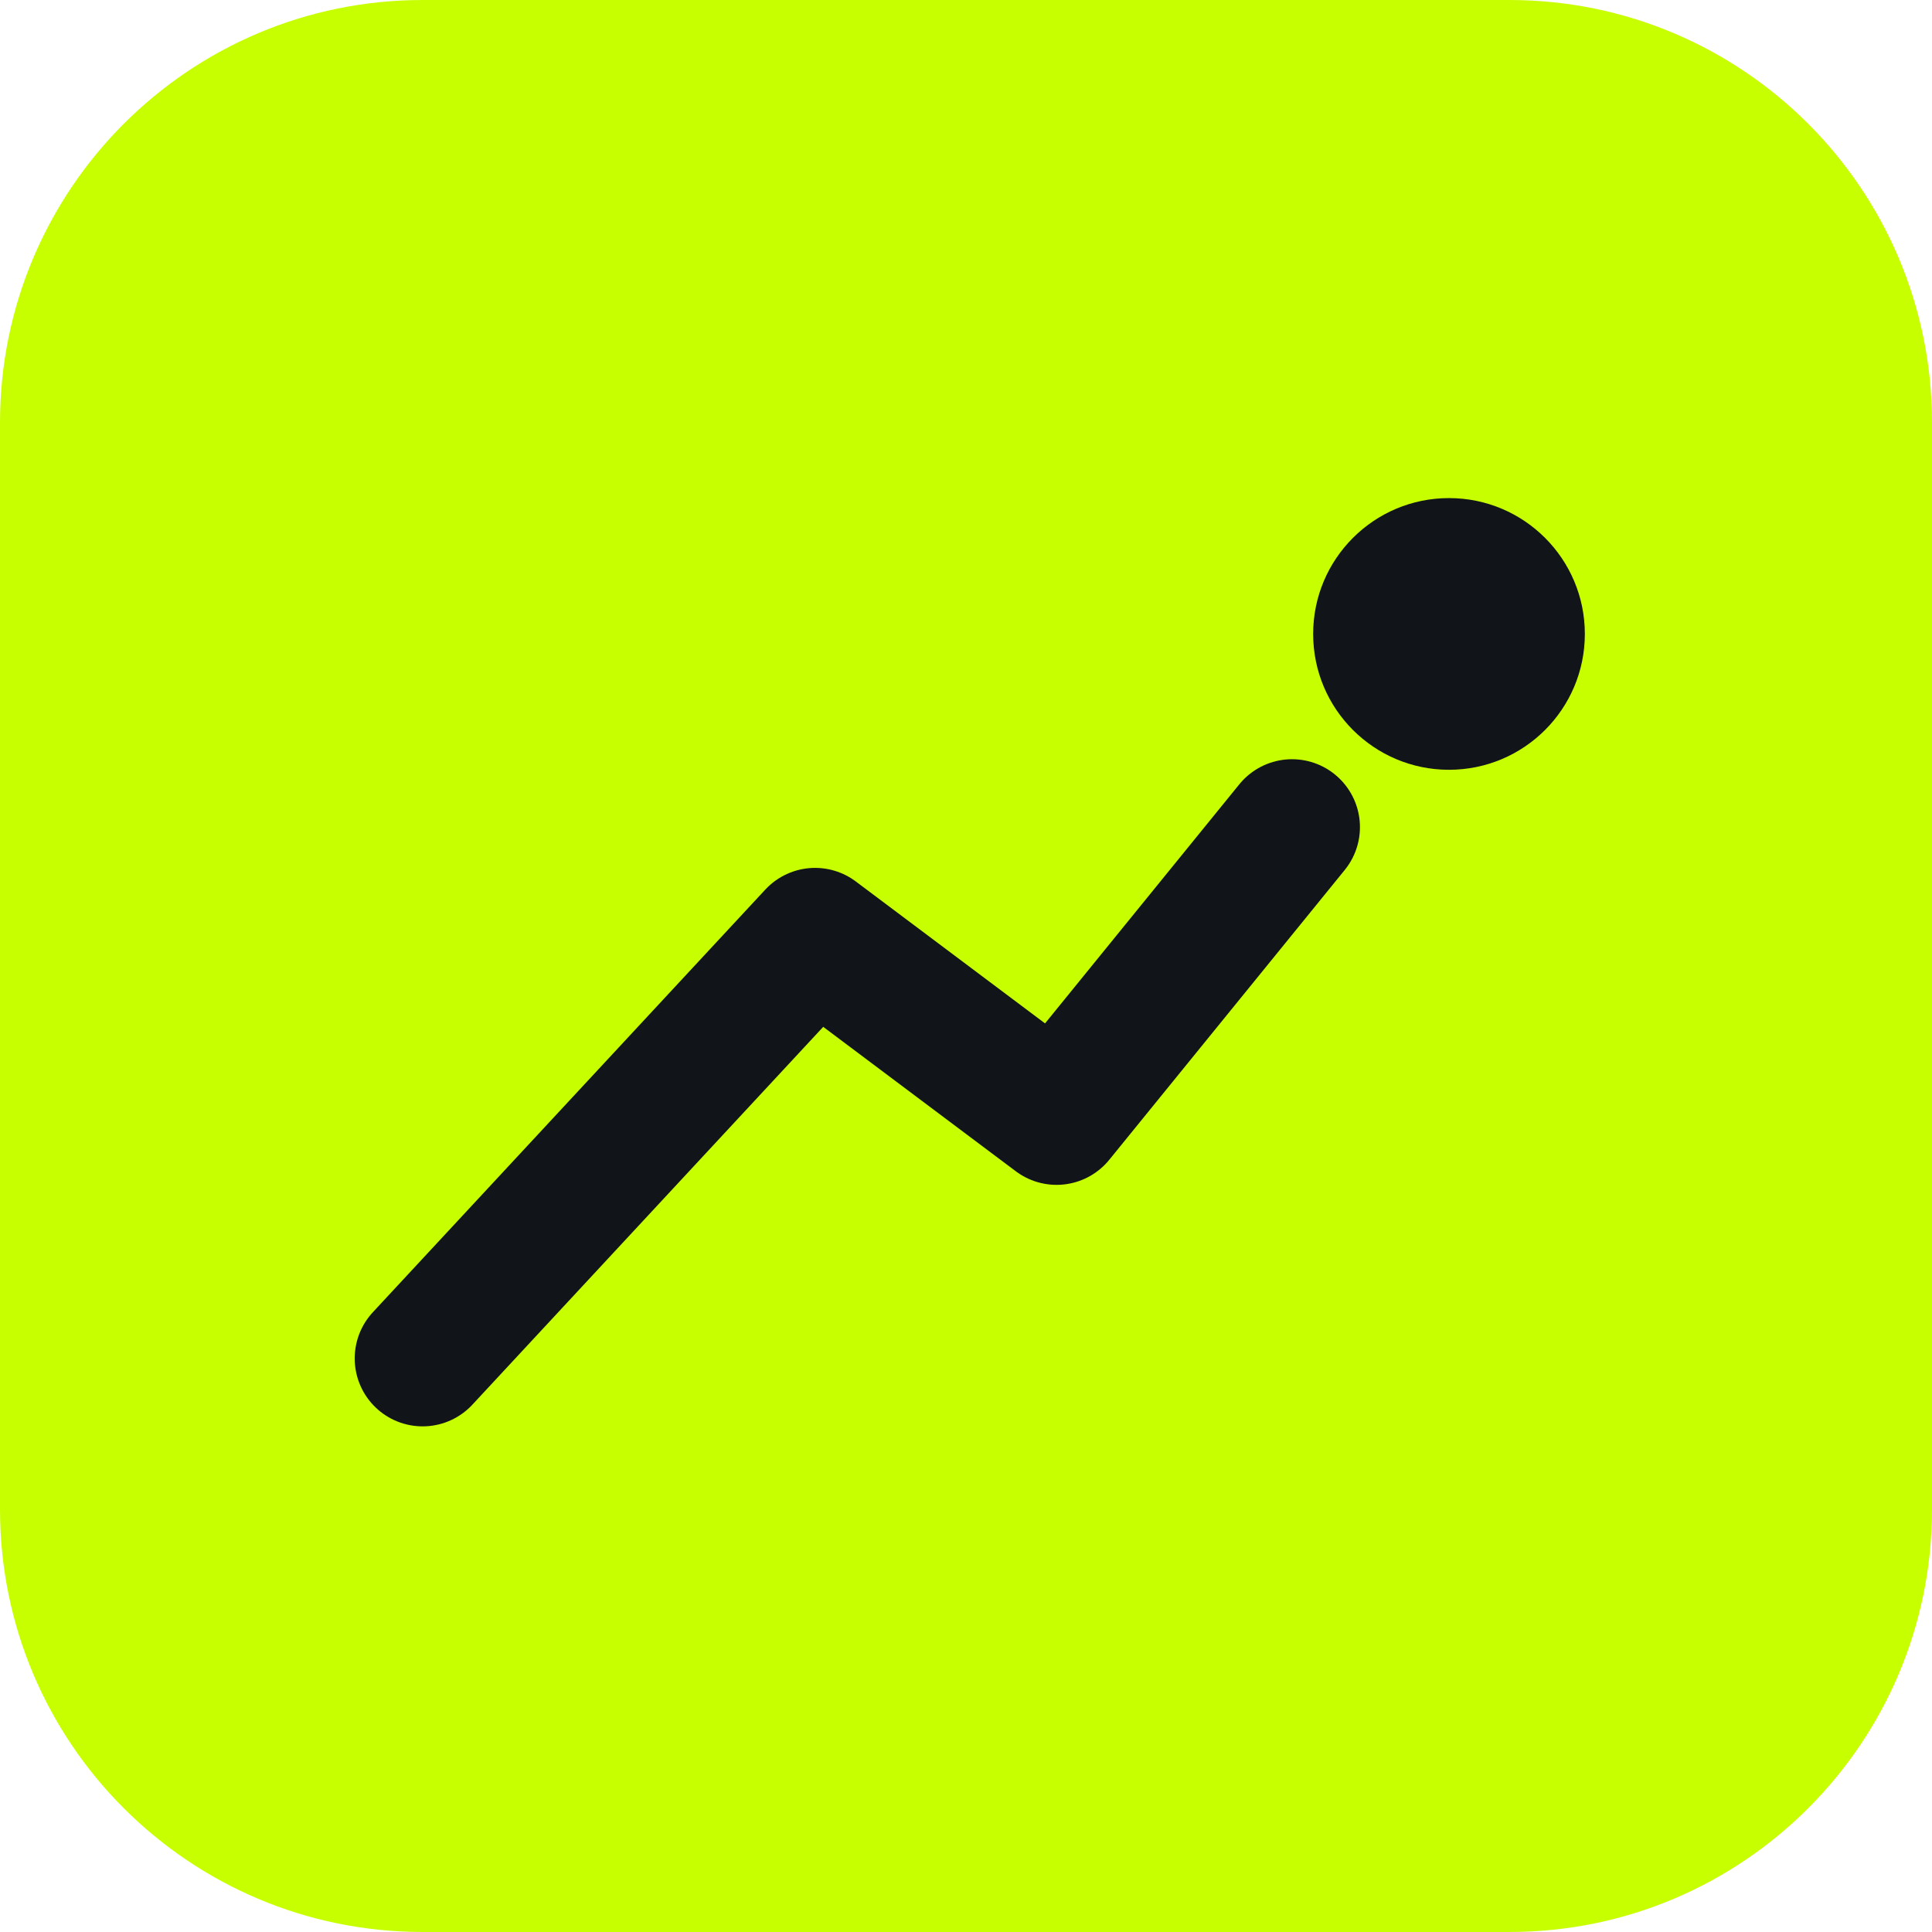
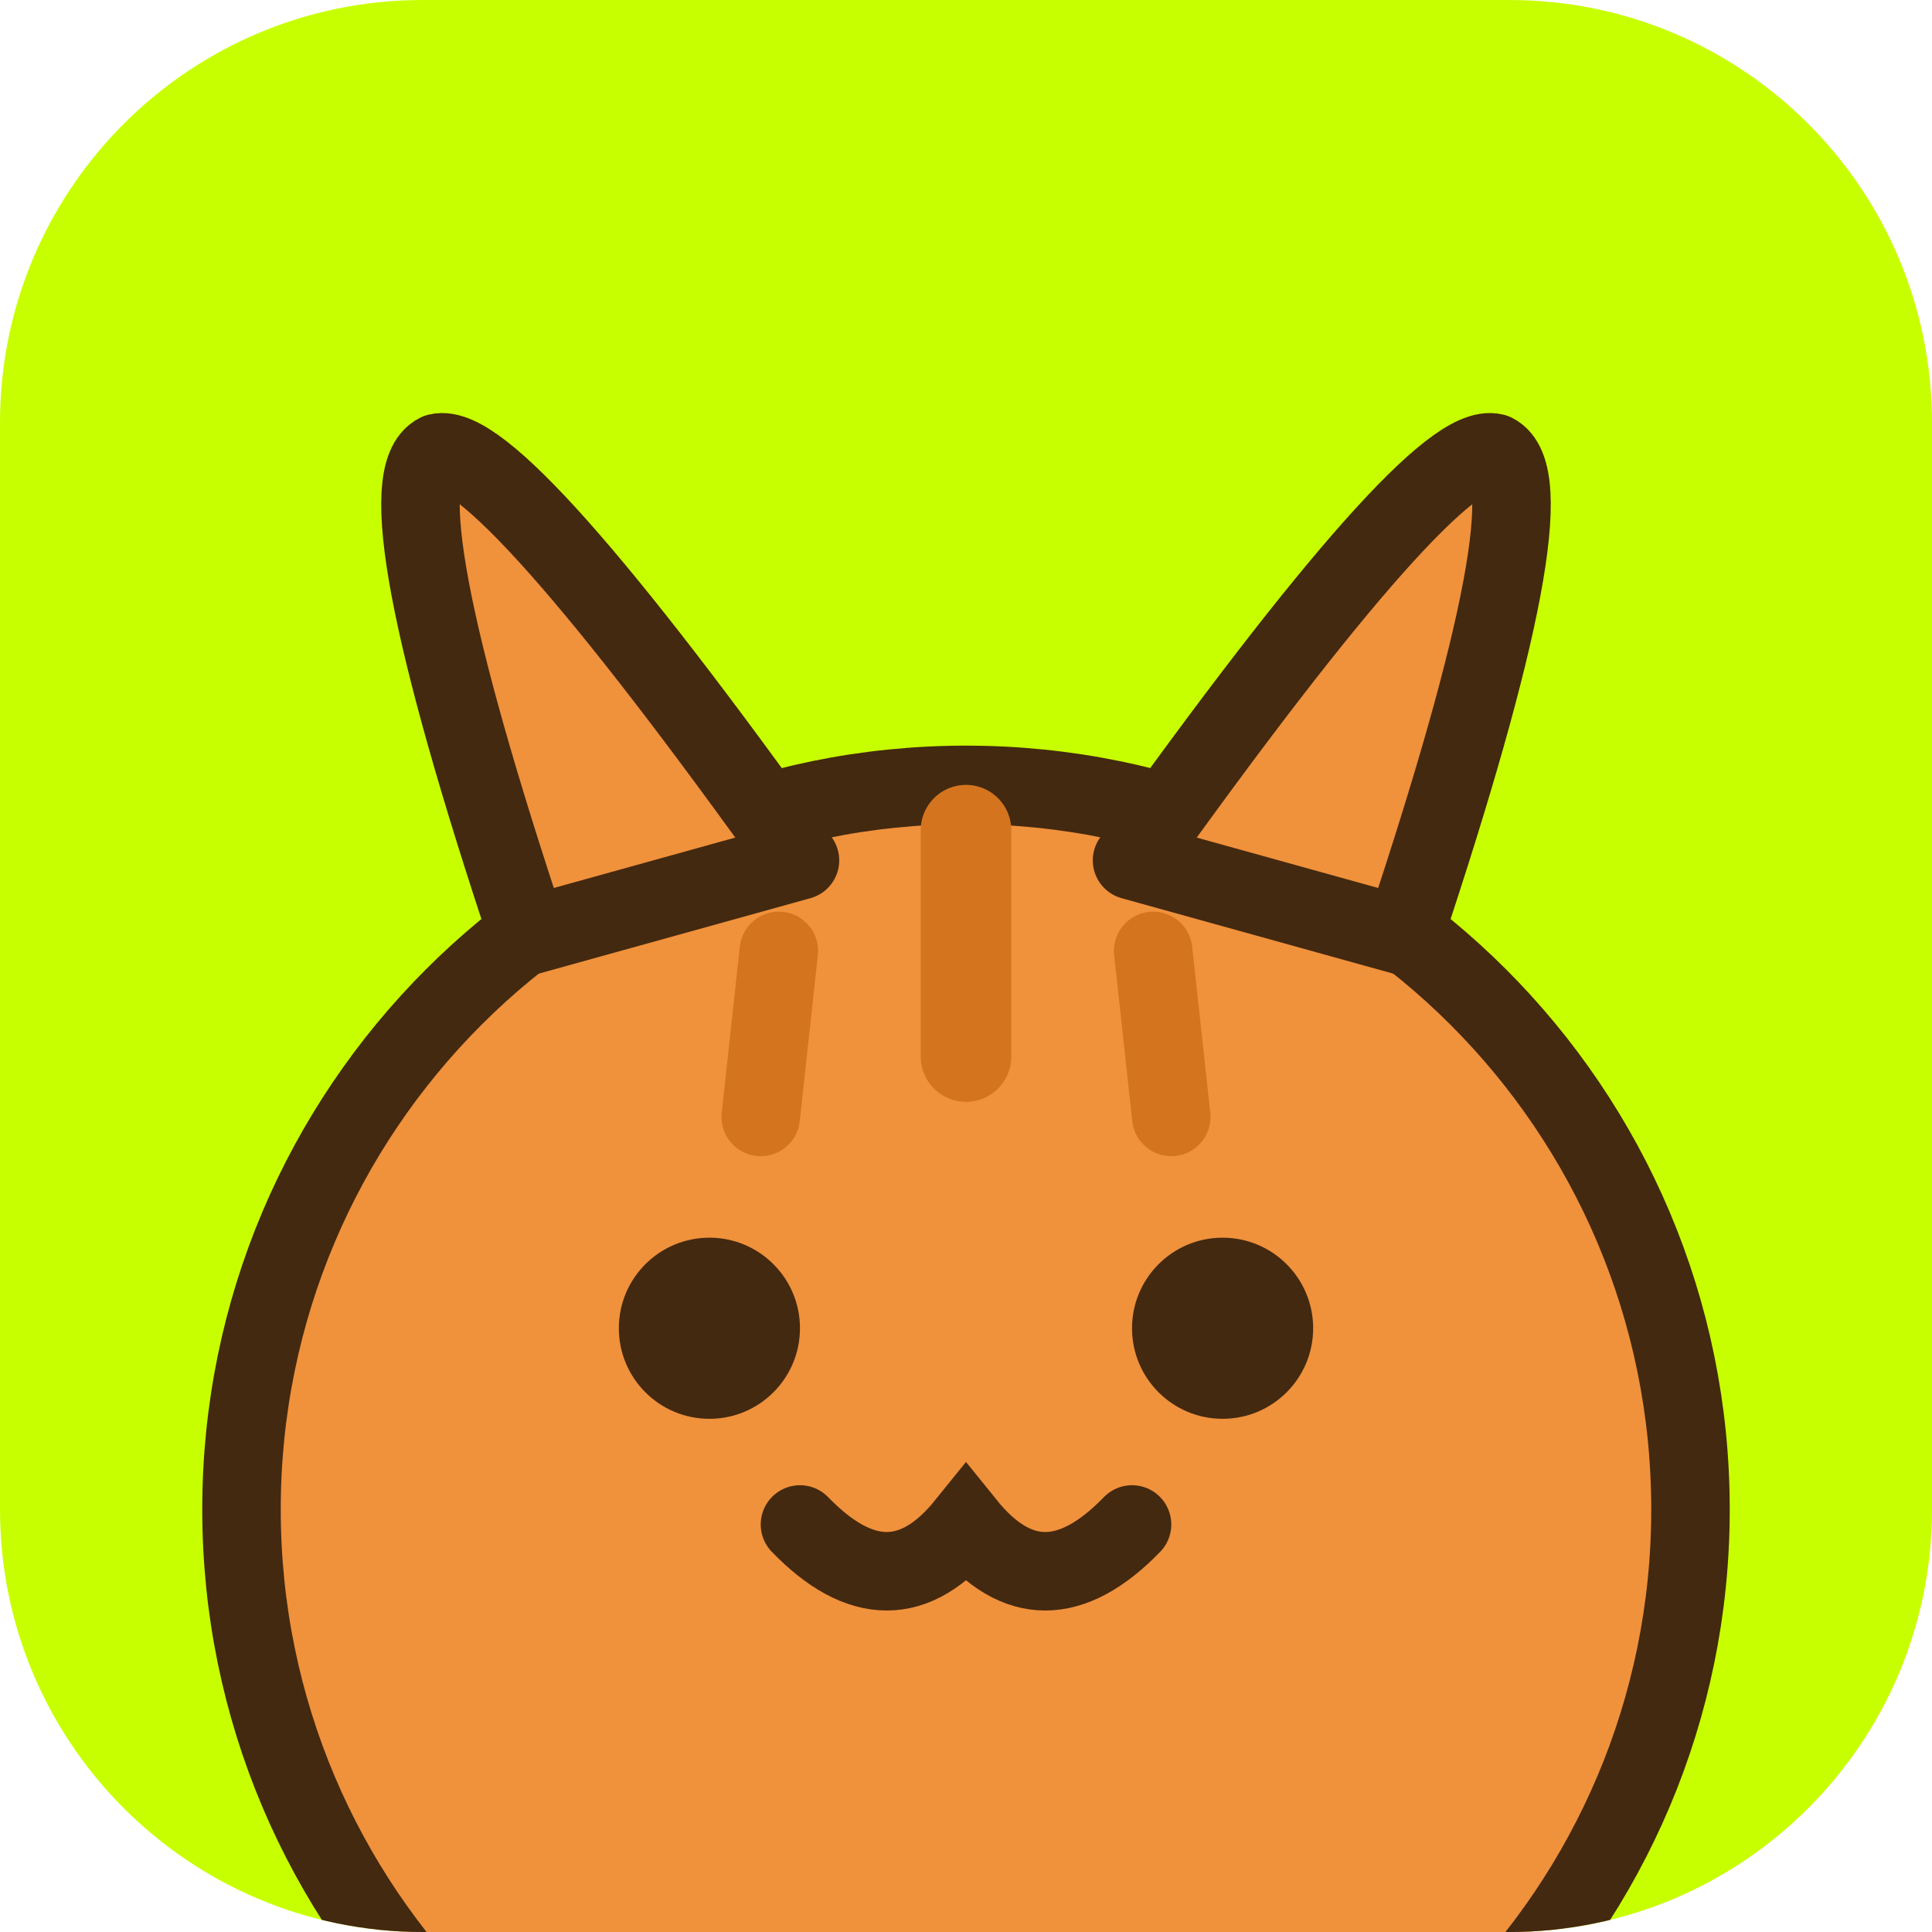
<svg xmlns="http://www.w3.org/2000/svg" viewBox="0 0 64 64">
+   <defs>
+     <clipPath id="peekClip">
+       <rect width="64" height="64" rx="14" />
+     </clipPath>
+   </defs>
  <rect width="64" height="64" rx="14" fill="#C8FF00" />
-   <polyline points="14,45 27,31 35,37 42.8,27.4" fill="none" stroke="#111418" stroke-width="4.5" stroke-linecap="round" stroke-linejoin="round" />
-   <circle cx="48" cy="21" r="4.5" fill="#111418" />
+   <g clip-path="url(#peekClip)">
+     <circle cx="32" cy="50" r="24" fill="#F0913C" stroke="#43290F" stroke-width="2.6" />
+     <path d="M17.5 31 Q12.5 16 14.5 15 Q16.5 14.5 26.5 28.5 Z" fill="#F0913C" stroke="#43290F" stroke-width="2.6" stroke-linejoin="round" />
+     <path d="M46.5 31 Q51.5 16 49.5 15 Q47.5 14.5 37.5 28.5 Z" fill="#F0913C" stroke="#43290F" stroke-width="2.6" stroke-linejoin="round" />
+     <path d="M32 27.5 L32 35" stroke="#D4741E" stroke-width="3" stroke-linecap="round" />
+     <path d="M25.8 31.5 L25.2 37" stroke="#D4741E" stroke-width="2.6" stroke-linecap="round" />
+     <path d="M38.2 31.5 L38.8 37" stroke="#D4741E" stroke-width="2.6" stroke-linecap="round" />
+     <circle cx="23.5" cy="44" r="3" fill="#43290F" />
+     <circle cx="40.5" cy="44" r="3" fill="#43290F" />
+     <path d="M26.5 50.5 Q29.5 53.6 32 50.5 Q34.5 53.6 37.5 50.5" fill="none" stroke="#43290F" stroke-width="2.6" stroke-linecap="round" />
+   </g>
</svg>
